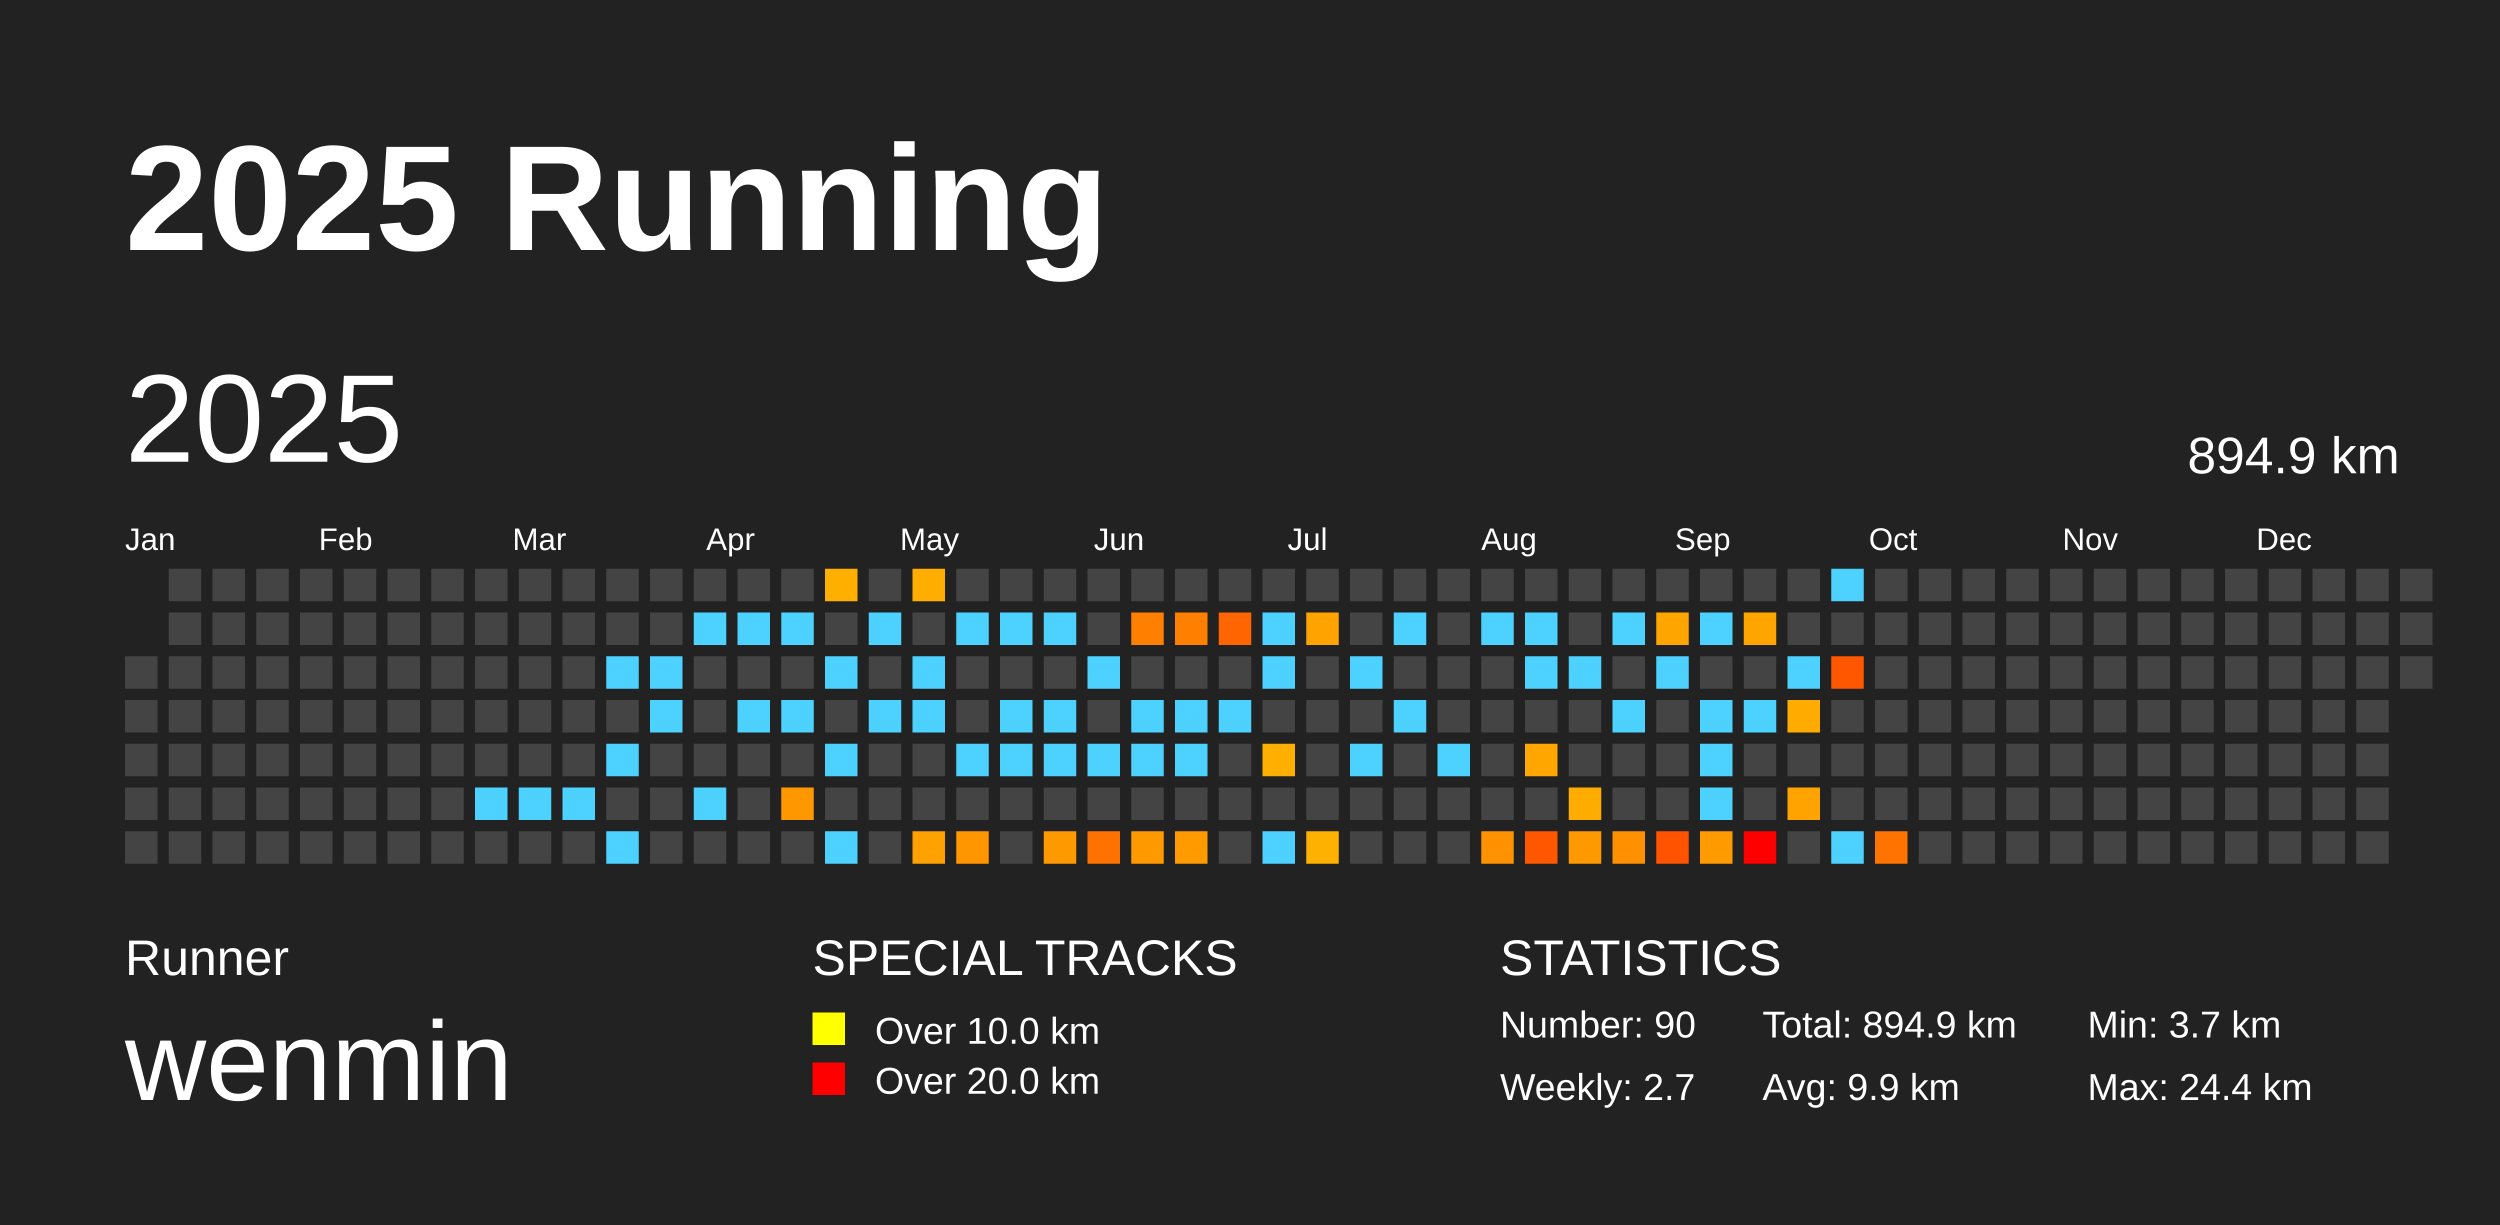
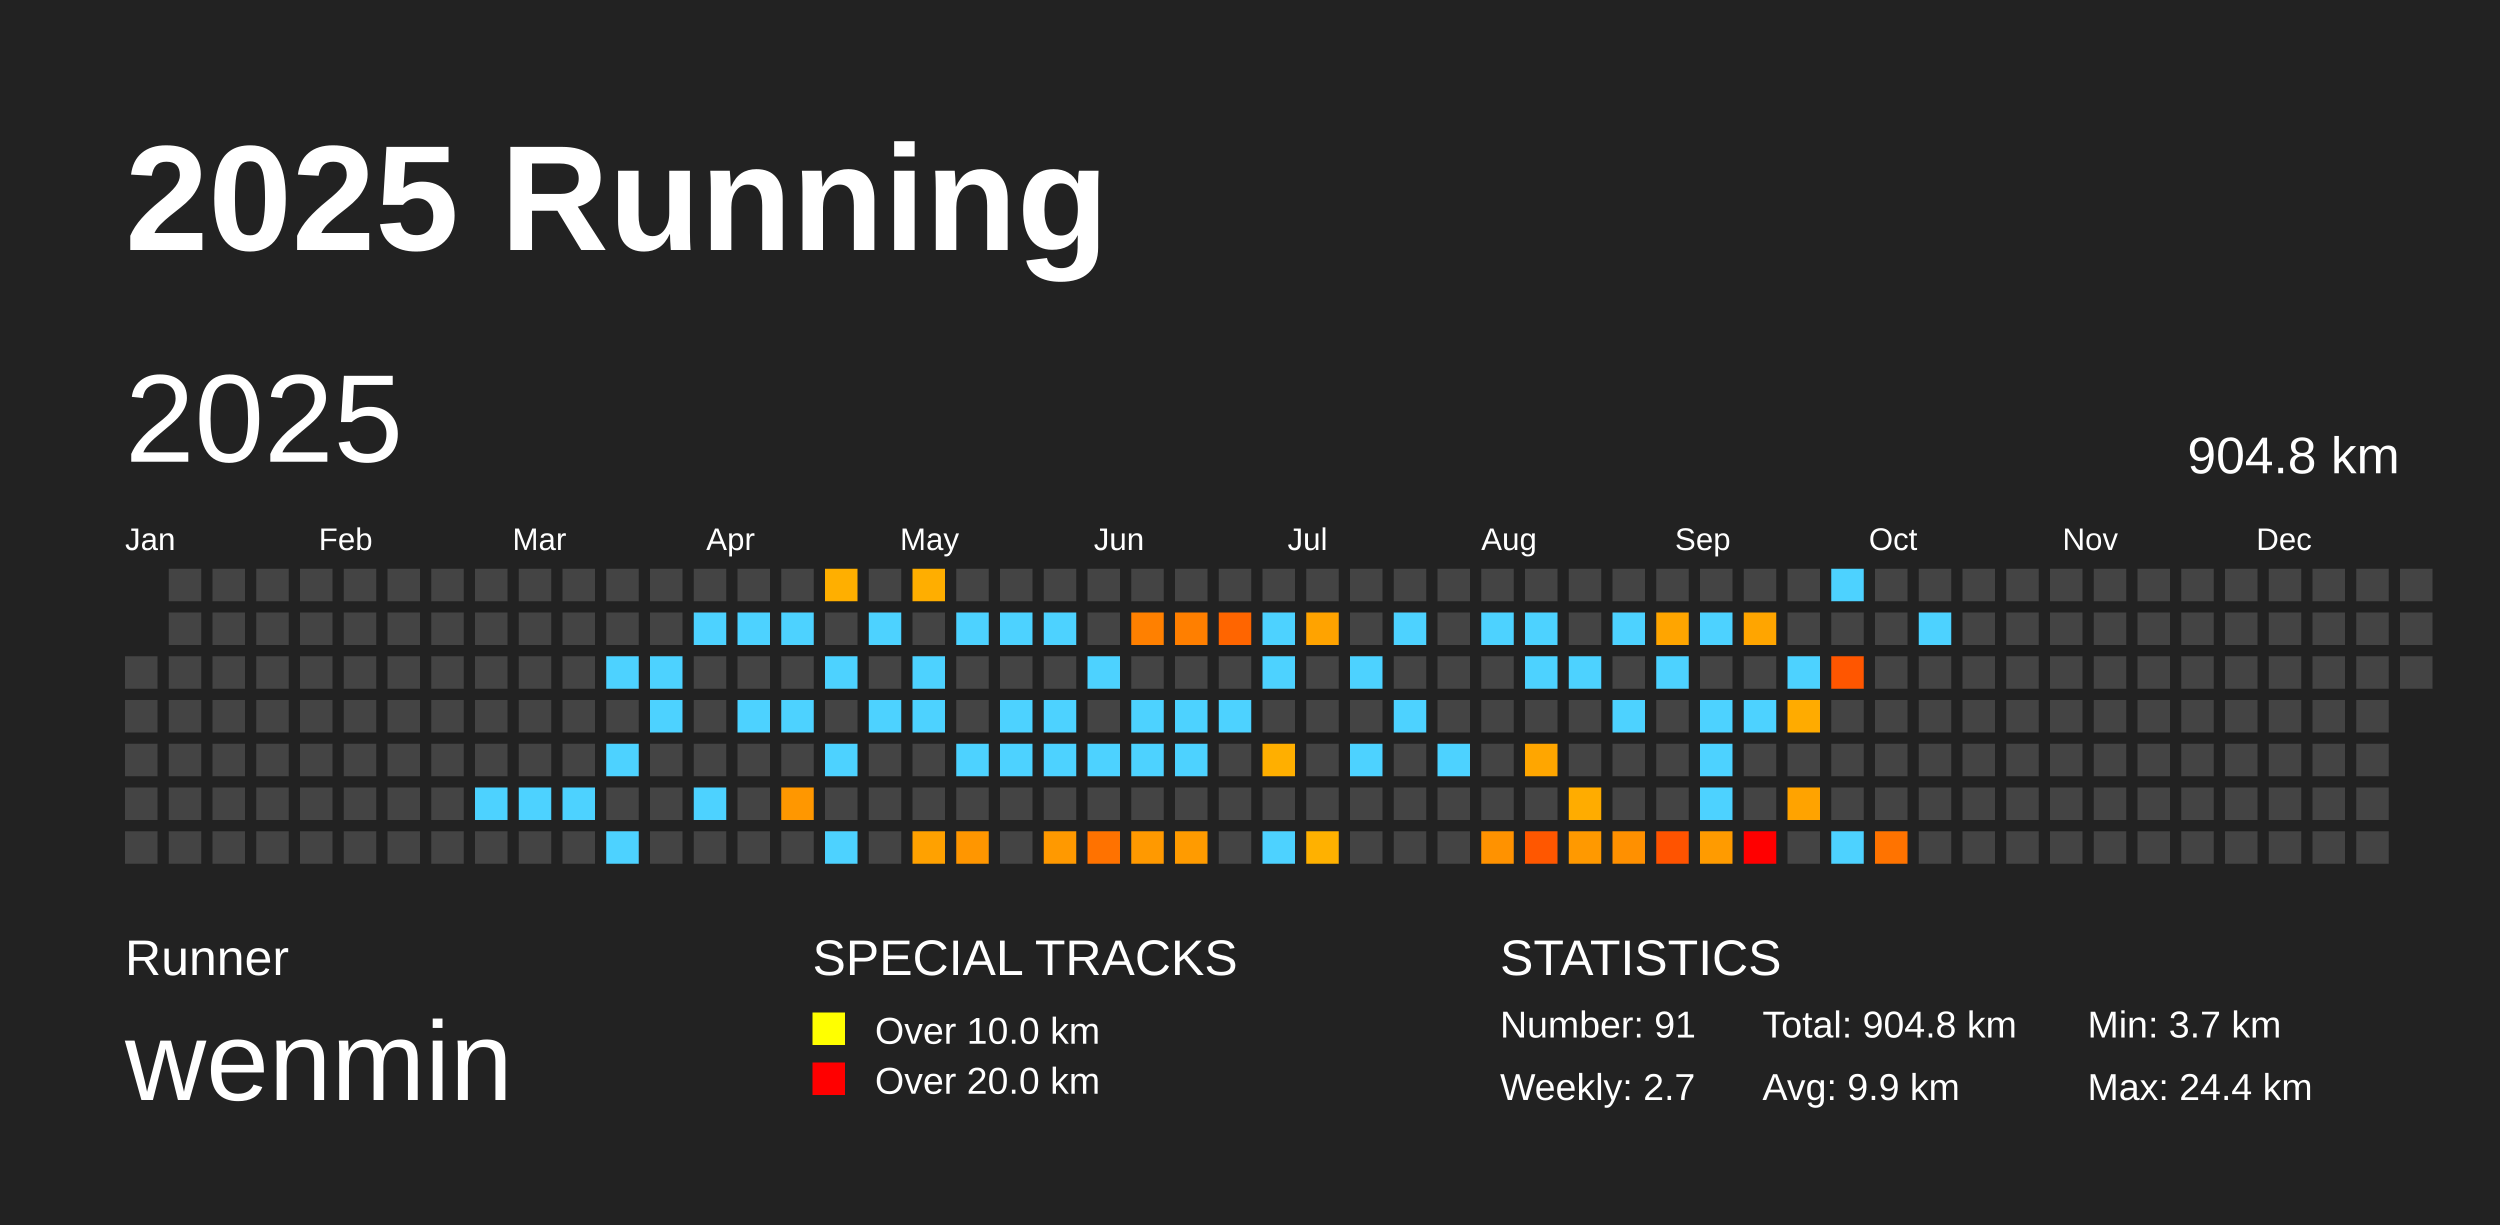
<svg xmlns="http://www.w3.org/2000/svg" baseProfile="full" height="98mm" version="1.1" viewBox="0,0,200,98" width="200mm">
  <defs />
  <rect fill="#222222" height="98" width="200" x="0" y="0" />
  <text fill="#FFFFFF" style="font-size:12px; font-family:Arial; font-weight:bold;" x="10" y="20">2025 Running</text>
  <text fill="#FFFFFF" style="font-size:4px; font-family:Arial" x="10" y="78">Runner</text>
  <text fill="#FFFFFF" style="font-size:9px; font-family:Arial" x="10" y="88">wenmin</text>
  <text fill="#FFFFFF" style="font-size:4px; font-family:Arial" x="65" y="78">SPECIAL TRACKS</text>
  <rect fill="yellow" height="2.6" width="2.6" x="65" y="81" />
  <text fill="#FFFFFF" style="font-size:3px; font-family:Arial" x="70" y="83.5">Over 10.0 km</text>
  <rect fill="red" height="2.6" width="2.6" x="65" y="85" />
  <text fill="#FFFFFF" style="font-size:3px; font-family:Arial" x="70" y="87.5">Over 20.0 km</text>
  <text fill="#FFFFFF" style="font-size:4px; font-family:Arial" x="120" y="78">STATISTICS</text>
-   <text fill="#FFFFFF" style="font-size:3px; font-family:Arial" x="120" y="83">Number: 90</text>
+   <text fill="#FFFFFF" style="font-size:3px; font-family:Arial" x="120" y="83">Number: 91</text>
  <text fill="#FFFFFF" style="font-size:3px; font-family:Arial" x="120" y="88">Weekly: 2.7</text>
-   <text fill="#FFFFFF" style="font-size:3px; font-family:Arial" x="141" y="83">Total: 894.9 km</text>
+   <text fill="#FFFFFF" style="font-size:3px; font-family:Arial" x="141" y="83">Total: 904.8 km</text>
  <text fill="#FFFFFF" style="font-size:3px; font-family:Arial" x="141" y="88">Avg: 9.9 km</text>
  <text fill="#FFFFFF" style="font-size:3px; font-family:Arial" x="167" y="83">Min: 3.7 km</text>
  <text fill="#FFFFFF" style="font-size:3px; font-family:Arial" x="167" y="88">Max: 24.4 km</text>
  <text dominant-baseline="hanging" fill="#FFFFFF" style="font-size:10.0px; font-family:Arial;" x="10" y="30">2025</text>
-   <text dominant-baseline="hanging" fill="#FFFFFF" style="font-size:4.125px; font-family:Arial;" x="175" y="35">894.9 km</text>
+   <text dominant-baseline="hanging" fill="#FFFFFF" style="font-size:4.125px; font-family:Arial;" x="175" y="35">904.8 km</text>
  <text fill="#FFFFFF" style="font-size:2.5px; font-family:Arial" x="10.0" y="44">Jan</text>
  <text fill="#FFFFFF" style="font-size:2.5px; font-family:Arial" x="25.5" y="44">Feb</text>
  <text fill="#FFFFFF" style="font-size:2.5px; font-family:Arial" x="41.0" y="44">Mar</text>
  <text fill="#FFFFFF" style="font-size:2.5px; font-family:Arial" x="56.5" y="44">Apr</text>
  <text fill="#FFFFFF" style="font-size:2.5px; font-family:Arial" x="72.0" y="44">May</text>
  <text fill="#FFFFFF" style="font-size:2.5px; font-family:Arial" x="87.5" y="44">Jun</text>
  <text fill="#FFFFFF" style="font-size:2.5px; font-family:Arial" x="103.0" y="44">Jul</text>
  <text fill="#FFFFFF" style="font-size:2.5px; font-family:Arial" x="118.5" y="44">Aug</text>
  <text fill="#FFFFFF" style="font-size:2.5px; font-family:Arial" x="134.0" y="44">Sep</text>
  <text fill="#FFFFFF" style="font-size:2.5px; font-family:Arial" x="149.5" y="44">Oct</text>
  <text fill="#FFFFFF" style="font-size:2.5px; font-family:Arial" x="165.0" y="44">Nov</text>
  <text fill="#FFFFFF" style="font-size:2.5px; font-family:Arial" x="180.5" y="44">Dec</text>
  <rect fill="#444444" height="2.6" width="2.6" x="10.0" y="52.5" />
  <rect fill="#444444" height="2.6" width="2.6" x="10.0" y="56.0" />
  <rect fill="#444444" height="2.6" width="2.6" x="10.0" y="59.5" />
  <rect fill="#444444" height="2.6" width="2.6" x="10.0" y="63.0" />
  <rect fill="#444444" height="2.6" width="2.6" x="10.0" y="66.5" />
  <rect fill="#444444" height="2.6" width="2.6" x="13.5" y="45.5" />
  <rect fill="#444444" height="2.6" width="2.6" x="13.5" y="49.0" />
  <rect fill="#444444" height="2.6" width="2.6" x="13.5" y="52.5" />
  <rect fill="#444444" height="2.6" width="2.6" x="13.5" y="56.0" />
  <rect fill="#444444" height="2.6" width="2.6" x="13.5" y="59.5" />
  <rect fill="#444444" height="2.6" width="2.6" x="13.5" y="63.0" />
  <rect fill="#444444" height="2.6" width="2.6" x="13.5" y="66.5" />
  <rect fill="#444444" height="2.6" width="2.6" x="17.0" y="45.5" />
  <rect fill="#444444" height="2.6" width="2.6" x="17.0" y="49.0" />
  <rect fill="#444444" height="2.6" width="2.6" x="17.0" y="52.5" />
  <rect fill="#444444" height="2.6" width="2.6" x="17.0" y="56.0" />
  <rect fill="#444444" height="2.6" width="2.6" x="17.0" y="59.5" />
  <rect fill="#444444" height="2.6" width="2.6" x="17.0" y="63.0" />
  <rect fill="#444444" height="2.6" width="2.6" x="17.0" y="66.5" />
  <rect fill="#444444" height="2.6" width="2.6" x="20.5" y="45.5" />
  <rect fill="#444444" height="2.6" width="2.6" x="20.5" y="49.0" />
  <rect fill="#444444" height="2.6" width="2.6" x="20.5" y="52.5" />
  <rect fill="#444444" height="2.6" width="2.6" x="20.5" y="56.0" />
  <rect fill="#444444" height="2.6" width="2.6" x="20.5" y="59.5" />
  <rect fill="#444444" height="2.6" width="2.6" x="20.5" y="63.0" />
  <rect fill="#444444" height="2.6" width="2.6" x="20.5" y="66.5" />
  <rect fill="#444444" height="2.6" width="2.6" x="24.0" y="45.5" />
  <rect fill="#444444" height="2.6" width="2.6" x="24.0" y="49.0" />
  <rect fill="#444444" height="2.6" width="2.6" x="24.0" y="52.5" />
  <rect fill="#444444" height="2.6" width="2.6" x="24.0" y="56.0" />
  <rect fill="#444444" height="2.6" width="2.6" x="24.0" y="59.5" />
  <rect fill="#444444" height="2.6" width="2.6" x="24.0" y="63.0" />
  <rect fill="#444444" height="2.6" width="2.6" x="24.0" y="66.5" />
  <rect fill="#444444" height="2.6" width="2.6" x="27.5" y="45.5" />
  <rect fill="#444444" height="2.6" width="2.6" x="27.5" y="49.0" />
  <rect fill="#444444" height="2.6" width="2.6" x="27.5" y="52.5" />
  <rect fill="#444444" height="2.6" width="2.6" x="27.5" y="56.0" />
  <rect fill="#444444" height="2.6" width="2.6" x="27.5" y="59.5" />
  <rect fill="#444444" height="2.6" width="2.6" x="27.5" y="63.0" />
  <rect fill="#444444" height="2.6" width="2.6" x="27.5" y="66.5" />
  <rect fill="#444444" height="2.6" width="2.6" x="31.0" y="45.5" />
  <rect fill="#444444" height="2.6" width="2.6" x="31.0" y="49.0" />
  <rect fill="#444444" height="2.6" width="2.6" x="31.0" y="52.5" />
  <rect fill="#444444" height="2.6" width="2.6" x="31.0" y="56.0" />
  <rect fill="#444444" height="2.6" width="2.6" x="31.0" y="59.5" />
  <rect fill="#444444" height="2.6" width="2.6" x="31.0" y="63.0" />
  <rect fill="#444444" height="2.6" width="2.6" x="31.0" y="66.5" />
  <rect fill="#444444" height="2.6" width="2.6" x="34.5" y="45.5" />
  <rect fill="#444444" height="2.6" width="2.6" x="34.5" y="49.0" />
  <rect fill="#444444" height="2.6" width="2.6" x="34.5" y="52.5" />
  <rect fill="#444444" height="2.6" width="2.6" x="34.5" y="56.0" />
  <rect fill="#444444" height="2.6" width="2.6" x="34.5" y="59.5" />
  <rect fill="#444444" height="2.6" width="2.6" x="34.5" y="63.0" />
  <rect fill="#444444" height="2.6" width="2.6" x="34.5" y="66.5" />
  <rect fill="#444444" height="2.6" width="2.6" x="38.0" y="45.5" />
  <rect fill="#444444" height="2.6" width="2.6" x="38.0" y="49.0" />
  <rect fill="#444444" height="2.6" width="2.6" x="38.0" y="52.5" />
  <rect fill="#444444" height="2.6" width="2.6" x="38.0" y="56.0" />
  <rect fill="#444444" height="2.6" width="2.6" x="38.0" y="59.5" />
  <rect fill="#4dd2ff" height="2.6" width="2.6" x="38.0" y="63.0" />
  <rect fill="#444444" height="2.6" width="2.6" x="38.0" y="66.5" />
  <rect fill="#444444" height="2.6" width="2.6" x="41.5" y="45.5" />
  <rect fill="#444444" height="2.6" width="2.6" x="41.5" y="49.0" />
  <rect fill="#444444" height="2.6" width="2.6" x="41.5" y="52.5" />
  <rect fill="#444444" height="2.6" width="2.6" x="41.5" y="56.0" />
  <rect fill="#444444" height="2.6" width="2.6" x="41.5" y="59.5" />
  <rect fill="#4dd2ff" height="2.6" width="2.6" x="41.5" y="63.0" />
  <rect fill="#444444" height="2.6" width="2.6" x="41.5" y="66.5" />
  <rect fill="#444444" height="2.6" width="2.6" x="45.0" y="45.5" />
  <rect fill="#444444" height="2.6" width="2.6" x="45.0" y="49.0" />
  <rect fill="#444444" height="2.6" width="2.6" x="45.0" y="52.5" />
  <rect fill="#444444" height="2.6" width="2.6" x="45.0" y="56.0" />
  <rect fill="#444444" height="2.6" width="2.6" x="45.0" y="59.5" />
  <rect fill="#4dd2ff" height="2.6" width="2.6" x="45.0" y="63.0" />
  <rect fill="#444444" height="2.6" width="2.6" x="45.0" y="66.5" />
  <rect fill="#444444" height="2.6" width="2.6" x="48.5" y="45.5" />
  <rect fill="#444444" height="2.6" width="2.6" x="48.5" y="49.0" />
  <rect fill="#4dd2ff" height="2.6" width="2.6" x="48.5" y="52.5" />
  <rect fill="#444444" height="2.6" width="2.6" x="48.5" y="56.0" />
  <rect fill="#4dd2ff" height="2.6" width="2.6" x="48.5" y="59.5" />
  <rect fill="#444444" height="2.6" width="2.6" x="48.5" y="63.0" />
  <rect fill="#4dd2ff" height="2.6" width="2.6" x="48.5" y="66.5" />
  <rect fill="#444444" height="2.6" width="2.6" x="52.0" y="45.5" />
  <rect fill="#444444" height="2.6" width="2.6" x="52.0" y="49.0" />
  <rect fill="#4dd2ff" height="2.6" width="2.6" x="52.0" y="52.5" />
  <rect fill="#4dd2ff" height="2.6" width="2.6" x="52.0" y="56.0" />
  <rect fill="#444444" height="2.6" width="2.6" x="52.0" y="59.5" />
  <rect fill="#444444" height="2.6" width="2.6" x="52.0" y="63.0" />
  <rect fill="#444444" height="2.6" width="2.6" x="52.0" y="66.5" />
  <rect fill="#444444" height="2.6" width="2.6" x="55.5" y="45.5" />
  <rect fill="#4dd2ff" height="2.6" width="2.6" x="55.5" y="49.0" />
  <rect fill="#444444" height="2.6" width="2.6" x="55.5" y="52.5" />
  <rect fill="#444444" height="2.6" width="2.6" x="55.5" y="56.0" />
  <rect fill="#444444" height="2.6" width="2.6" x="55.5" y="59.5" />
  <rect fill="#4dd2ff" height="2.6" width="2.6" x="55.5" y="63.0" />
  <rect fill="#444444" height="2.6" width="2.6" x="55.5" y="66.5" />
  <rect fill="#444444" height="2.6" width="2.6" x="59.0" y="45.5" />
  <rect fill="#4dd2ff" height="2.6" width="2.6" x="59.0" y="49.0" />
  <rect fill="#444444" height="2.6" width="2.6" x="59.0" y="52.5" />
  <rect fill="#4dd2ff" height="2.6" width="2.6" x="59.0" y="56.0" />
  <rect fill="#444444" height="2.6" width="2.6" x="59.0" y="59.5" />
  <rect fill="#444444" height="2.6" width="2.6" x="59.0" y="63.0" />
  <rect fill="#444444" height="2.6" width="2.6" x="59.0" y="66.5" />
  <rect fill="#444444" height="2.6" width="2.6" x="62.5" y="45.5" />
  <rect fill="#4dd2ff" height="2.6" width="2.6" x="62.5" y="49.0" />
  <rect fill="#444444" height="2.6" width="2.6" x="62.5" y="52.5" />
  <rect fill="#4dd2ff" height="2.6" width="2.6" x="62.5" y="56.0" />
  <rect fill="#444444" height="2.6" width="2.6" x="62.5" y="59.5" />
  <rect fill="#ff9700" height="2.6" width="2.6" x="62.5" y="63.0" />
  <rect fill="#444444" height="2.6" width="2.6" x="62.5" y="66.5" />
  <rect fill="#ffaf00" height="2.6" width="2.6" x="66.0" y="45.5" />
  <rect fill="#444444" height="2.6" width="2.6" x="66.0" y="49.0" />
  <rect fill="#4dd2ff" height="2.6" width="2.6" x="66.0" y="52.5" />
  <rect fill="#444444" height="2.6" width="2.6" x="66.0" y="56.0" />
  <rect fill="#4dd2ff" height="2.6" width="2.6" x="66.0" y="59.5" />
  <rect fill="#444444" height="2.6" width="2.6" x="66.0" y="63.0" />
  <rect fill="#4dd2ff" height="2.6" width="2.6" x="66.0" y="66.5" />
  <rect fill="#444444" height="2.6" width="2.6" x="69.5" y="45.5" />
  <rect fill="#4dd2ff" height="2.6" width="2.6" x="69.5" y="49.0" />
  <rect fill="#444444" height="2.6" width="2.6" x="69.5" y="52.5" />
  <rect fill="#4dd2ff" height="2.6" width="2.6" x="69.5" y="56.0" />
  <rect fill="#444444" height="2.6" width="2.6" x="69.5" y="59.5" />
  <rect fill="#444444" height="2.6" width="2.6" x="69.5" y="63.0" />
  <rect fill="#444444" height="2.6" width="2.6" x="69.5" y="66.5" />
  <rect fill="#ffae00" height="2.6" width="2.6" x="73.0" y="45.5" />
  <rect fill="#444444" height="2.6" width="2.6" x="73.0" y="49.0" />
  <rect fill="#4dd2ff" height="2.6" width="2.6" x="73.0" y="52.5" />
  <rect fill="#4dd2ff" height="2.6" width="2.6" x="73.0" y="56.0" />
  <rect fill="#444444" height="2.6" width="2.6" x="73.0" y="59.5" />
  <rect fill="#444444" height="2.6" width="2.6" x="73.0" y="63.0" />
  <rect fill="#ffa100" height="2.6" width="2.6" x="73.0" y="66.5" />
  <rect fill="#444444" height="2.6" width="2.6" x="76.5" y="45.5" />
  <rect fill="#4dd2ff" height="2.6" width="2.6" x="76.5" y="49.0" />
  <rect fill="#444444" height="2.6" width="2.6" x="76.5" y="52.5" />
  <rect fill="#444444" height="2.6" width="2.6" x="76.5" y="56.0" />
  <rect fill="#4dd2ff" height="2.6" width="2.6" x="76.5" y="59.5" />
  <rect fill="#444444" height="2.6" width="2.6" x="76.5" y="63.0" />
  <rect fill="#ff9600" height="2.6" width="2.6" x="76.5" y="66.5" />
  <rect fill="#444444" height="2.6" width="2.6" x="80.0" y="45.5" />
  <rect fill="#4dd2ff" height="2.6" width="2.6" x="80.0" y="49.0" />
  <rect fill="#444444" height="2.6" width="2.6" x="80.0" y="52.5" />
  <rect fill="#4dd2ff" height="2.6" width="2.6" x="80.0" y="56.0" />
  <rect fill="#4dd2ff" height="2.6" width="2.6" x="80.0" y="59.5" />
  <rect fill="#444444" height="2.6" width="2.6" x="80.0" y="63.0" />
  <rect fill="#444444" height="2.6" width="2.6" x="80.0" y="66.5" />
  <rect fill="#444444" height="2.6" width="2.6" x="83.5" y="45.5" />
  <rect fill="#4dd2ff" height="2.6" width="2.6" x="83.5" y="49.0" />
  <rect fill="#444444" height="2.6" width="2.6" x="83.5" y="52.5" />
  <rect fill="#4dd2ff" height="2.6" width="2.6" x="83.5" y="56.0" />
  <rect fill="#4dd2ff" height="2.6" width="2.6" x="83.5" y="59.5" />
  <rect fill="#444444" height="2.6" width="2.6" x="83.5" y="63.0" />
  <rect fill="#ff9900" height="2.6" width="2.6" x="83.5" y="66.5" />
  <rect fill="#444444" height="2.6" width="2.6" x="87.0" y="45.5" />
  <rect fill="#444444" height="2.6" width="2.6" x="87.0" y="49.0" />
  <rect fill="#4dd2ff" height="2.6" width="2.6" x="87.0" y="52.5" />
  <rect fill="#444444" height="2.6" width="2.6" x="87.0" y="56.0" />
  <rect fill="#4dd2ff" height="2.6" width="2.6" x="87.0" y="59.5" />
  <rect fill="#444444" height="2.6" width="2.6" x="87.0" y="63.0" />
  <rect fill="#ff7200" height="2.6" width="2.6" x="87.0" y="66.5" />
  <rect fill="#444444" height="2.6" width="2.6" x="90.5" y="45.5" />
  <rect fill="#ff8000" height="2.6" width="2.6" x="90.5" y="49.0" />
  <rect fill="#444444" height="2.6" width="2.6" x="90.5" y="52.5" />
  <rect fill="#4dd2ff" height="2.6" width="2.6" x="90.5" y="56.0" />
  <rect fill="#4dd2ff" height="2.6" width="2.6" x="90.5" y="59.5" />
  <rect fill="#444444" height="2.6" width="2.6" x="90.5" y="63.0" />
  <rect fill="#ff9900" height="2.6" width="2.6" x="90.5" y="66.5" />
  <rect fill="#444444" height="2.6" width="2.6" x="94.0" y="45.5" />
  <rect fill="#ff7f00" height="2.6" width="2.6" x="94.0" y="49.0" />
  <rect fill="#444444" height="2.6" width="2.6" x="94.0" y="52.5" />
  <rect fill="#4dd2ff" height="2.6" width="2.6" x="94.0" y="56.0" />
  <rect fill="#4dd2ff" height="2.6" width="2.6" x="94.0" y="59.5" />
  <rect fill="#444444" height="2.6" width="2.6" x="94.0" y="63.0" />
  <rect fill="#ff9b00" height="2.6" width="2.6" x="94.0" y="66.5" />
  <rect fill="#444444" height="2.6" width="2.6" x="97.5" y="45.5" />
  <rect fill="#ff6500" height="2.6" width="2.6" x="97.5" y="49.0" />
  <rect fill="#444444" height="2.6" width="2.6" x="97.5" y="52.5" />
  <rect fill="#4dd2ff" height="2.6" width="2.6" x="97.5" y="56.0" />
  <rect fill="#444444" height="2.6" width="2.6" x="97.5" y="59.5" />
  <rect fill="#444444" height="2.6" width="2.6" x="97.5" y="63.0" />
  <rect fill="#444444" height="2.6" width="2.6" x="97.5" y="66.5" />
  <rect fill="#444444" height="2.6" width="2.6" x="101.0" y="45.5" />
  <rect fill="#4dd2ff" height="2.6" width="2.6" x="101.0" y="49.0" />
  <rect fill="#4dd2ff" height="2.6" width="2.6" x="101.0" y="52.5" />
  <rect fill="#444444" height="2.6" width="2.6" x="101.0" y="56.0" />
  <rect fill="#ffaf00" height="2.6" width="2.6" x="101.0" y="59.5" />
  <rect fill="#444444" height="2.6" width="2.6" x="101.0" y="63.0" />
  <rect fill="#4dd2ff" height="2.6" width="2.6" x="101.0" y="66.5" />
  <rect fill="#444444" height="2.6" width="2.6" x="104.5" y="45.5" />
  <rect fill="#ffa300" height="2.6" width="2.6" x="104.5" y="49.0" />
  <rect fill="#444444" height="2.6" width="2.6" x="104.5" y="52.5" />
  <rect fill="#444444" height="2.6" width="2.6" x="104.5" y="56.0" />
  <rect fill="#444444" height="2.6" width="2.6" x="104.5" y="59.5" />
  <rect fill="#444444" height="2.6" width="2.6" x="104.5" y="63.0" />
  <rect fill="#ffb100" height="2.6" width="2.6" x="104.5" y="66.5" />
  <rect fill="#444444" height="2.6" width="2.6" x="108.0" y="45.5" />
  <rect fill="#444444" height="2.6" width="2.6" x="108.0" y="49.0" />
  <rect fill="#4dd2ff" height="2.6" width="2.6" x="108.0" y="52.5" />
  <rect fill="#444444" height="2.6" width="2.6" x="108.0" y="56.0" />
  <rect fill="#4dd2ff" height="2.6" width="2.6" x="108.0" y="59.5" />
  <rect fill="#444444" height="2.6" width="2.6" x="108.0" y="63.0" />
  <rect fill="#444444" height="2.6" width="2.6" x="108.0" y="66.5" />
  <rect fill="#444444" height="2.6" width="2.6" x="111.5" y="45.5" />
  <rect fill="#4dd2ff" height="2.6" width="2.6" x="111.5" y="49.0" />
  <rect fill="#444444" height="2.6" width="2.6" x="111.5" y="52.5" />
  <rect fill="#4dd2ff" height="2.6" width="2.6" x="111.5" y="56.0" />
  <rect fill="#444444" height="2.6" width="2.6" x="111.5" y="59.5" />
  <rect fill="#444444" height="2.6" width="2.6" x="111.5" y="63.0" />
  <rect fill="#444444" height="2.6" width="2.6" x="111.5" y="66.5" />
  <rect fill="#444444" height="2.6" width="2.6" x="115.0" y="45.5" />
  <rect fill="#444444" height="2.6" width="2.6" x="115.0" y="49.0" />
  <rect fill="#444444" height="2.6" width="2.6" x="115.0" y="52.5" />
  <rect fill="#444444" height="2.6" width="2.6" x="115.0" y="56.0" />
  <rect fill="#4dd2ff" height="2.6" width="2.6" x="115.0" y="59.5" />
  <rect fill="#444444" height="2.6" width="2.6" x="115.0" y="63.0" />
  <rect fill="#444444" height="2.6" width="2.6" x="115.0" y="66.5" />
  <rect fill="#444444" height="2.6" width="2.6" x="118.5" y="45.5" />
  <rect fill="#4dd2ff" height="2.6" width="2.6" x="118.5" y="49.0" />
  <rect fill="#444444" height="2.6" width="2.6" x="118.5" y="52.5" />
  <rect fill="#444444" height="2.6" width="2.6" x="118.5" y="56.0" />
  <rect fill="#444444" height="2.6" width="2.6" x="118.5" y="59.5" />
  <rect fill="#444444" height="2.6" width="2.6" x="118.5" y="63.0" />
  <rect fill="#ff9200" height="2.6" width="2.6" x="118.5" y="66.5" />
  <rect fill="#444444" height="2.6" width="2.6" x="122.0" y="45.5" />
  <rect fill="#4dd2ff" height="2.6" width="2.6" x="122.0" y="49.0" />
  <rect fill="#4dd2ff" height="2.6" width="2.6" x="122.0" y="52.5" />
  <rect fill="#444444" height="2.6" width="2.6" x="122.0" y="56.0" />
  <rect fill="#ffa600" height="2.6" width="2.6" x="122.0" y="59.5" />
  <rect fill="#444444" height="2.6" width="2.6" x="122.0" y="63.0" />
  <rect fill="#ff5700" height="2.6" width="2.6" x="122.0" y="66.5" />
  <rect fill="#444444" height="2.6" width="2.6" x="125.5" y="45.5" />
  <rect fill="#444444" height="2.6" width="2.6" x="125.5" y="49.0" />
  <rect fill="#4dd2ff" height="2.6" width="2.6" x="125.5" y="52.5" />
  <rect fill="#444444" height="2.6" width="2.6" x="125.5" y="56.0" />
  <rect fill="#444444" height="2.6" width="2.6" x="125.5" y="59.5" />
  <rect fill="#ffac00" height="2.6" width="2.6" x="125.5" y="63.0" />
  <rect fill="#ff9900" height="2.6" width="2.6" x="125.5" y="66.5" />
  <rect fill="#444444" height="2.6" width="2.6" x="129.0" y="45.5" />
  <rect fill="#4dd2ff" height="2.6" width="2.6" x="129.0" y="49.0" />
  <rect fill="#444444" height="2.6" width="2.6" x="129.0" y="52.5" />
  <rect fill="#4dd2ff" height="2.6" width="2.6" x="129.0" y="56.0" />
  <rect fill="#444444" height="2.6" width="2.6" x="129.0" y="59.5" />
  <rect fill="#444444" height="2.6" width="2.6" x="129.0" y="63.0" />
  <rect fill="#ff9000" height="2.6" width="2.6" x="129.0" y="66.5" />
  <rect fill="#444444" height="2.6" width="2.6" x="132.5" y="45.5" />
  <rect fill="#ffa500" height="2.6" width="2.6" x="132.5" y="49.0" />
  <rect fill="#4dd2ff" height="2.6" width="2.6" x="132.5" y="52.5" />
  <rect fill="#444444" height="2.6" width="2.6" x="132.5" y="56.0" />
  <rect fill="#444444" height="2.6" width="2.6" x="132.5" y="59.5" />
  <rect fill="#444444" height="2.6" width="2.6" x="132.5" y="63.0" />
  <rect fill="#ff5300" height="2.6" width="2.6" x="132.5" y="66.5" />
  <rect fill="#444444" height="2.6" width="2.6" x="136.0" y="45.5" />
  <rect fill="#4dd2ff" height="2.6" width="2.6" x="136.0" y="49.0" />
  <rect fill="#444444" height="2.6" width="2.6" x="136.0" y="52.5" />
  <rect fill="#4dd2ff" height="2.6" width="2.6" x="136.0" y="56.0" />
  <rect fill="#4dd2ff" height="2.6" width="2.6" x="136.0" y="59.5" />
  <rect fill="#4dd2ff" height="2.6" width="2.6" x="136.0" y="63.0" />
  <rect fill="#ff9b00" height="2.6" width="2.6" x="136.0" y="66.5" />
  <rect fill="#444444" height="2.6" width="2.6" x="139.5" y="45.5" />
  <rect fill="#ffa500" height="2.6" width="2.6" x="139.5" y="49.0" />
  <rect fill="#444444" height="2.6" width="2.6" x="139.5" y="52.5" />
  <rect fill="#4dd2ff" height="2.6" width="2.6" x="139.5" y="56.0" />
  <rect fill="#444444" height="2.6" width="2.6" x="139.5" y="59.5" />
  <rect fill="#444444" height="2.6" width="2.6" x="139.5" y="63.0" />
  <rect fill="red" height="2.6" width="2.6" x="139.5" y="66.5" />
  <rect fill="#444444" height="2.6" width="2.6" x="143.0" y="45.5" />
  <rect fill="#444444" height="2.6" width="2.6" x="143.0" y="49.0" />
  <rect fill="#4dd2ff" height="2.6" width="2.6" x="143.0" y="52.5" />
  <rect fill="#ffab00" height="2.6" width="2.6" x="143.0" y="56.0" />
  <rect fill="#444444" height="2.6" width="2.6" x="143.0" y="59.5" />
  <rect fill="#ffa300" height="2.6" width="2.6" x="143.0" y="63.0" />
  <rect fill="#444444" height="2.6" width="2.6" x="143.0" y="66.5" />
  <rect fill="#4dd2ff" height="2.6" width="2.6" x="146.5" y="45.5" />
  <rect fill="#444444" height="2.6" width="2.6" x="146.5" y="49.0" />
  <rect fill="#ff5600" height="2.6" width="2.6" x="146.5" y="52.5" />
  <rect fill="#444444" height="2.6" width="2.6" x="146.5" y="56.0" />
  <rect fill="#444444" height="2.6" width="2.6" x="146.5" y="59.5" />
  <rect fill="#444444" height="2.6" width="2.6" x="146.5" y="63.0" />
  <rect fill="#4dd2ff" height="2.6" width="2.6" x="146.5" y="66.5" />
  <rect fill="#444444" height="2.6" width="2.6" x="150.0" y="45.5" />
  <rect fill="#444444" height="2.6" width="2.6" x="150.0" y="49.0" />
  <rect fill="#444444" height="2.6" width="2.6" x="150.0" y="52.5" />
  <rect fill="#444444" height="2.6" width="2.6" x="150.0" y="56.0" />
  <rect fill="#444444" height="2.6" width="2.6" x="150.0" y="59.5" />
  <rect fill="#444444" height="2.6" width="2.6" x="150.0" y="63.0" />
  <rect fill="#ff7300" height="2.6" width="2.6" x="150.0" y="66.5" />
  <rect fill="#444444" height="2.6" width="2.6" x="153.5" y="45.5" />
-   <rect fill="#444444" height="2.6" width="2.6" x="153.5" y="49.0" />
+   <rect fill="#4dd2ff" height="2.6" width="2.6" x="153.5" y="49.0" />
  <rect fill="#444444" height="2.6" width="2.6" x="153.5" y="52.5" />
  <rect fill="#444444" height="2.6" width="2.6" x="153.5" y="56.0" />
  <rect fill="#444444" height="2.6" width="2.6" x="153.5" y="59.5" />
  <rect fill="#444444" height="2.6" width="2.6" x="153.5" y="63.0" />
  <rect fill="#444444" height="2.6" width="2.6" x="153.5" y="66.5" />
  <rect fill="#444444" height="2.6" width="2.6" x="157.0" y="45.5" />
  <rect fill="#444444" height="2.6" width="2.6" x="157.0" y="49.0" />
  <rect fill="#444444" height="2.6" width="2.6" x="157.0" y="52.5" />
  <rect fill="#444444" height="2.6" width="2.6" x="157.0" y="56.0" />
  <rect fill="#444444" height="2.6" width="2.6" x="157.0" y="59.5" />
  <rect fill="#444444" height="2.6" width="2.6" x="157.0" y="63.0" />
  <rect fill="#444444" height="2.6" width="2.6" x="157.0" y="66.5" />
  <rect fill="#444444" height="2.6" width="2.6" x="160.5" y="45.5" />
  <rect fill="#444444" height="2.6" width="2.6" x="160.5" y="49.0" />
  <rect fill="#444444" height="2.6" width="2.6" x="160.5" y="52.5" />
  <rect fill="#444444" height="2.6" width="2.6" x="160.5" y="56.0" />
  <rect fill="#444444" height="2.6" width="2.6" x="160.5" y="59.5" />
  <rect fill="#444444" height="2.6" width="2.6" x="160.5" y="63.0" />
  <rect fill="#444444" height="2.6" width="2.6" x="160.5" y="66.5" />
  <rect fill="#444444" height="2.6" width="2.6" x="164.0" y="45.5" />
  <rect fill="#444444" height="2.6" width="2.6" x="164.0" y="49.0" />
  <rect fill="#444444" height="2.6" width="2.6" x="164.0" y="52.5" />
  <rect fill="#444444" height="2.6" width="2.6" x="164.0" y="56.0" />
  <rect fill="#444444" height="2.6" width="2.6" x="164.0" y="59.5" />
  <rect fill="#444444" height="2.6" width="2.6" x="164.0" y="63.0" />
  <rect fill="#444444" height="2.6" width="2.6" x="164.0" y="66.5" />
  <rect fill="#444444" height="2.6" width="2.6" x="167.5" y="45.5" />
  <rect fill="#444444" height="2.6" width="2.6" x="167.5" y="49.0" />
  <rect fill="#444444" height="2.6" width="2.6" x="167.5" y="52.5" />
  <rect fill="#444444" height="2.6" width="2.6" x="167.5" y="56.0" />
  <rect fill="#444444" height="2.6" width="2.6" x="167.5" y="59.5" />
  <rect fill="#444444" height="2.6" width="2.6" x="167.5" y="63.0" />
  <rect fill="#444444" height="2.6" width="2.6" x="167.5" y="66.5" />
  <rect fill="#444444" height="2.6" width="2.6" x="171.0" y="45.5" />
  <rect fill="#444444" height="2.6" width="2.6" x="171.0" y="49.0" />
  <rect fill="#444444" height="2.6" width="2.6" x="171.0" y="52.5" />
  <rect fill="#444444" height="2.6" width="2.6" x="171.0" y="56.0" />
  <rect fill="#444444" height="2.6" width="2.6" x="171.0" y="59.5" />
  <rect fill="#444444" height="2.6" width="2.6" x="171.0" y="63.0" />
  <rect fill="#444444" height="2.6" width="2.6" x="171.0" y="66.5" />
  <rect fill="#444444" height="2.6" width="2.6" x="174.5" y="45.5" />
  <rect fill="#444444" height="2.6" width="2.6" x="174.5" y="49.0" />
  <rect fill="#444444" height="2.6" width="2.6" x="174.5" y="52.5" />
  <rect fill="#444444" height="2.6" width="2.6" x="174.5" y="56.0" />
  <rect fill="#444444" height="2.6" width="2.6" x="174.5" y="59.5" />
  <rect fill="#444444" height="2.6" width="2.6" x="174.5" y="63.0" />
  <rect fill="#444444" height="2.6" width="2.6" x="174.5" y="66.5" />
  <rect fill="#444444" height="2.6" width="2.6" x="178.0" y="45.5" />
  <rect fill="#444444" height="2.6" width="2.6" x="178.0" y="49.0" />
  <rect fill="#444444" height="2.6" width="2.6" x="178.0" y="52.5" />
  <rect fill="#444444" height="2.6" width="2.6" x="178.0" y="56.0" />
  <rect fill="#444444" height="2.6" width="2.6" x="178.0" y="59.5" />
  <rect fill="#444444" height="2.6" width="2.6" x="178.0" y="63.0" />
  <rect fill="#444444" height="2.6" width="2.6" x="178.0" y="66.5" />
  <rect fill="#444444" height="2.6" width="2.6" x="181.5" y="45.5" />
  <rect fill="#444444" height="2.6" width="2.6" x="181.5" y="49.0" />
  <rect fill="#444444" height="2.6" width="2.6" x="181.5" y="52.5" />
  <rect fill="#444444" height="2.6" width="2.6" x="181.5" y="56.0" />
  <rect fill="#444444" height="2.6" width="2.6" x="181.5" y="59.5" />
  <rect fill="#444444" height="2.6" width="2.6" x="181.5" y="63.0" />
  <rect fill="#444444" height="2.6" width="2.6" x="181.5" y="66.5" />
  <rect fill="#444444" height="2.6" width="2.6" x="185.0" y="45.5" />
  <rect fill="#444444" height="2.6" width="2.6" x="185.0" y="49.0" />
  <rect fill="#444444" height="2.6" width="2.6" x="185.0" y="52.5" />
  <rect fill="#444444" height="2.6" width="2.6" x="185.0" y="56.0" />
  <rect fill="#444444" height="2.6" width="2.6" x="185.0" y="59.5" />
  <rect fill="#444444" height="2.6" width="2.6" x="185.0" y="63.0" />
  <rect fill="#444444" height="2.6" width="2.6" x="185.0" y="66.5" />
  <rect fill="#444444" height="2.6" width="2.6" x="188.5" y="45.5" />
  <rect fill="#444444" height="2.6" width="2.6" x="188.5" y="49.0" />
  <rect fill="#444444" height="2.6" width="2.6" x="188.5" y="52.5" />
  <rect fill="#444444" height="2.6" width="2.6" x="188.5" y="56.0" />
  <rect fill="#444444" height="2.6" width="2.6" x="188.5" y="59.5" />
  <rect fill="#444444" height="2.6" width="2.6" x="188.5" y="63.0" />
  <rect fill="#444444" height="2.6" width="2.6" x="188.5" y="66.5" />
  <rect fill="#444444" height="2.6" width="2.6" x="192.0" y="45.5" />
  <rect fill="#444444" height="2.6" width="2.6" x="192.0" y="49.0" />
  <rect fill="#444444" height="2.6" width="2.6" x="192.0" y="52.5" />
</svg>
